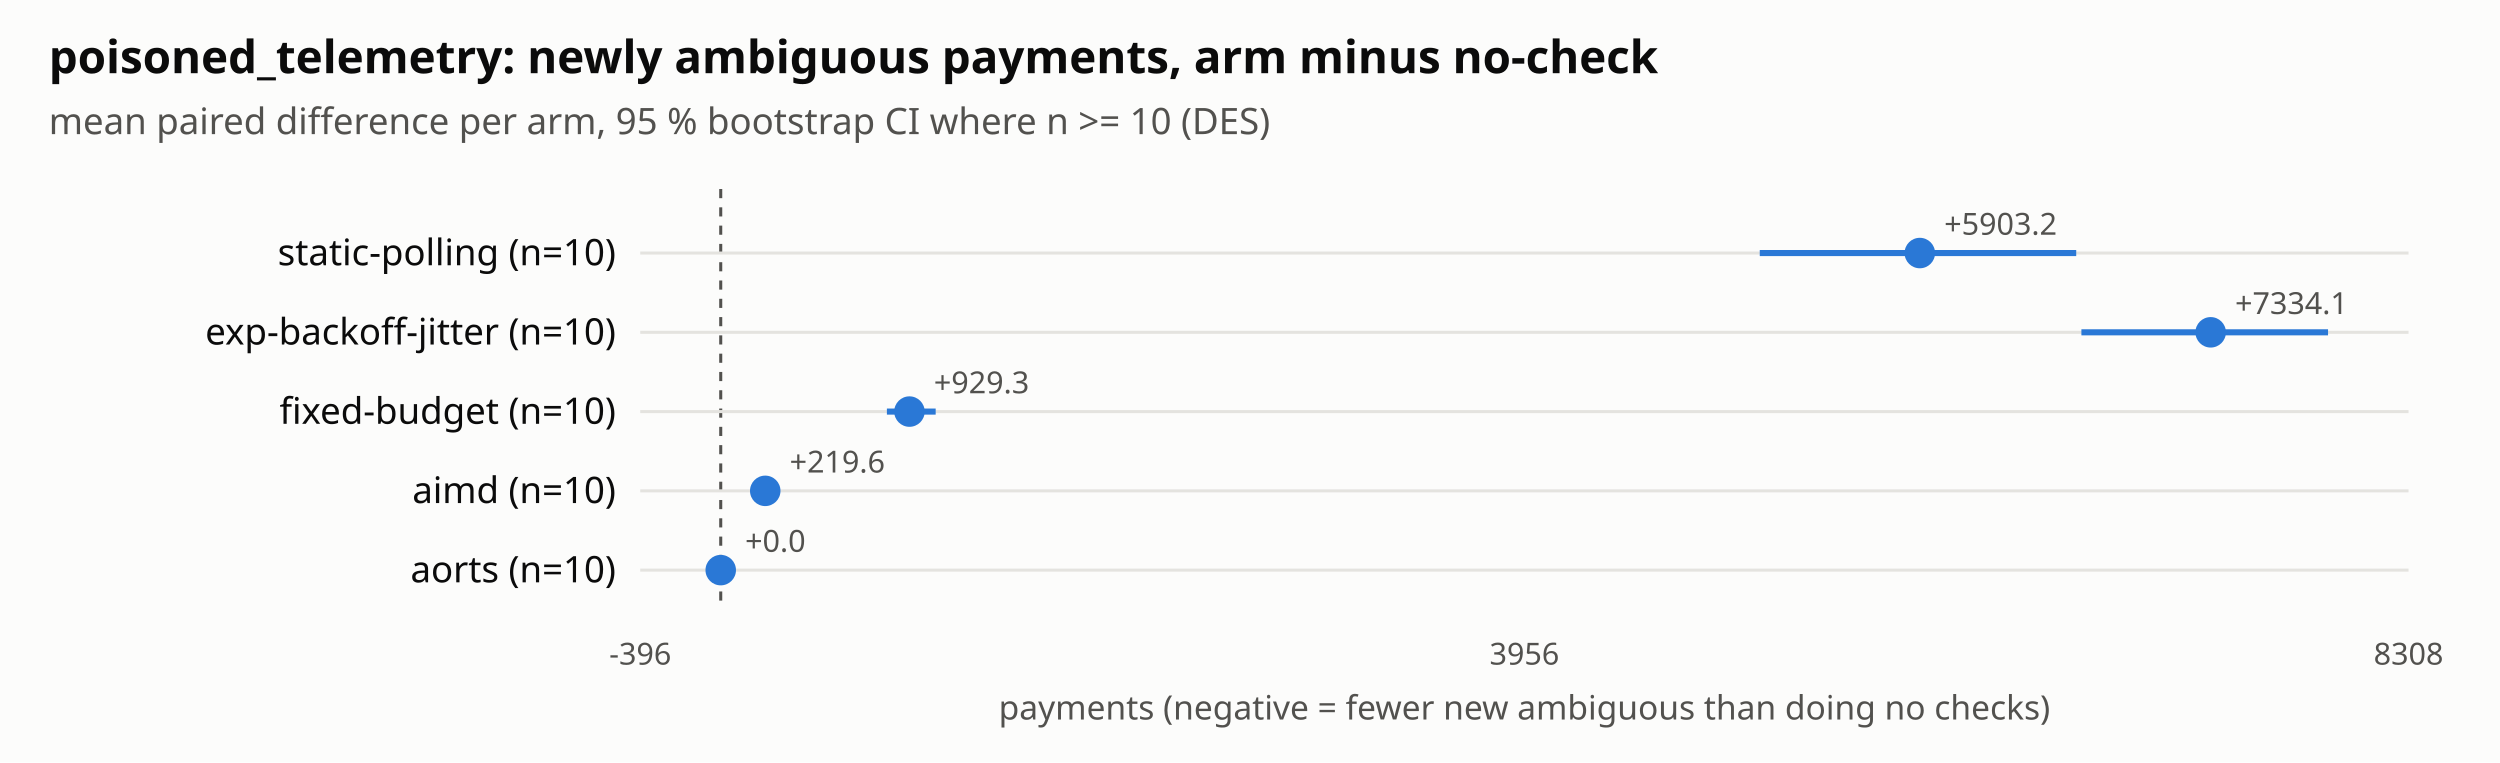
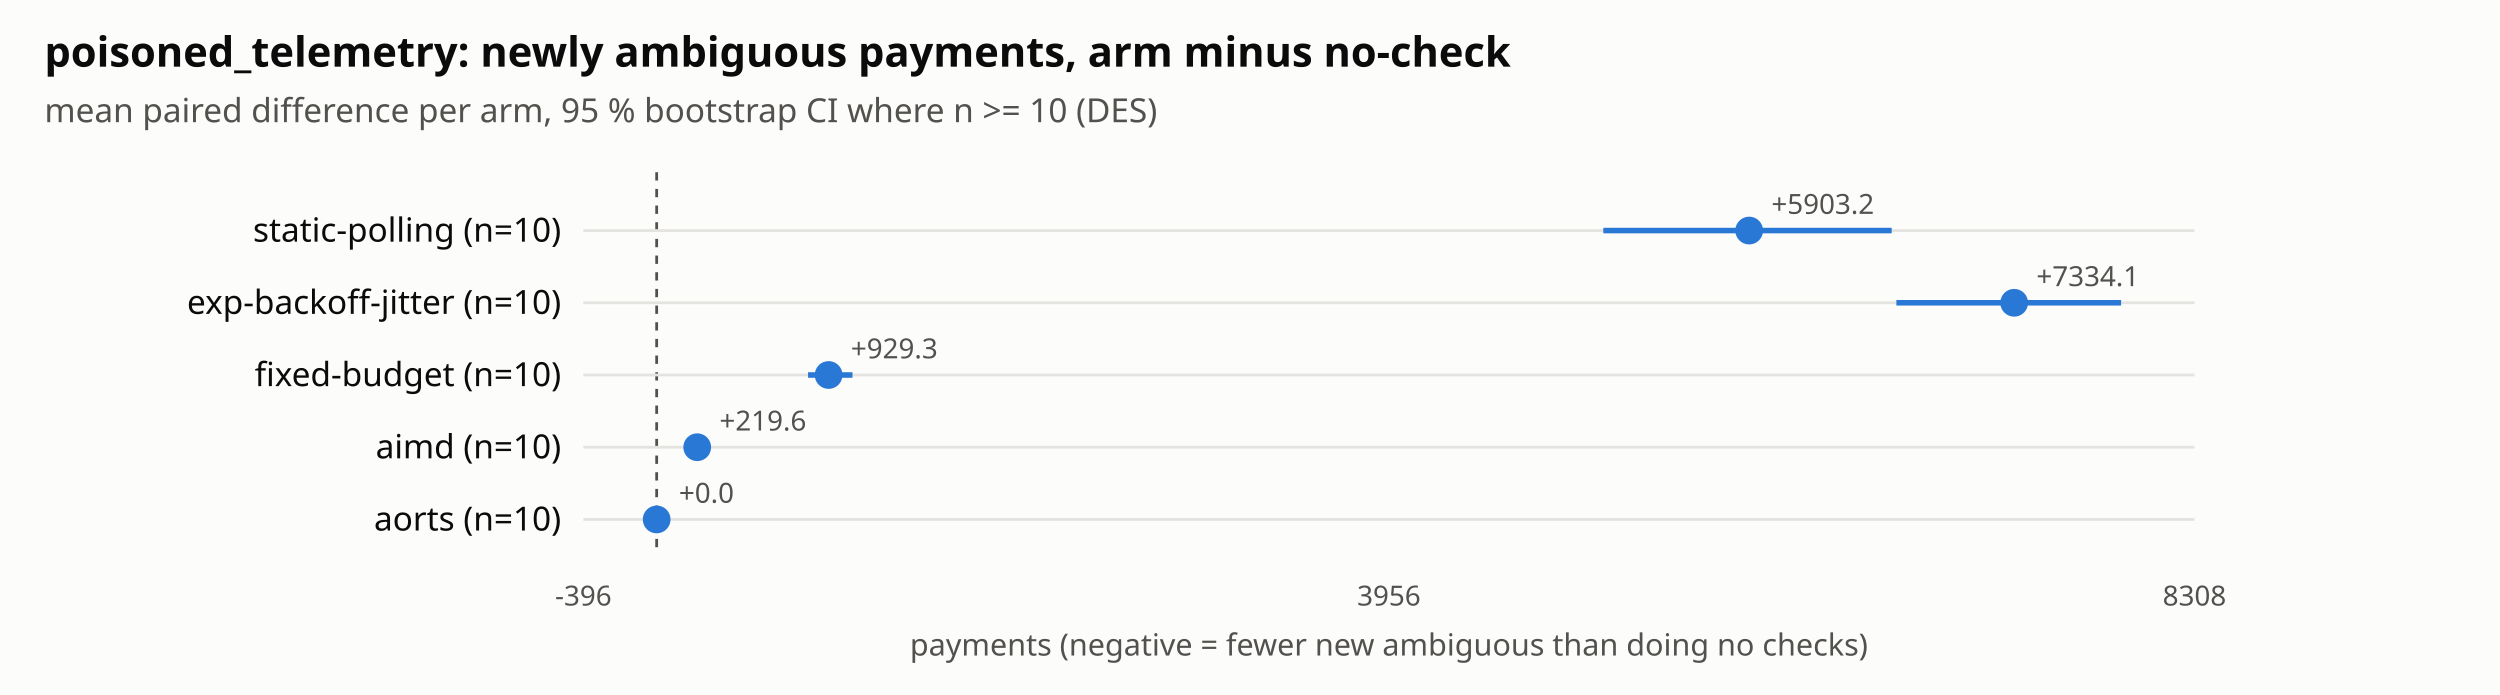
- <svg xmlns="http://www.w3.org/2000/svg" width="820" height="250" viewBox="0 0 820 250" font-family="system-ui, sans-serif">
+ <svg xmlns="http://www.w3.org/2000/svg" width="900" height="250" viewBox="0 0 900 250" font-family="system-ui, sans-serif">
  <style>.bg{fill:#fcfcfb}.t{fill:#0b0b0b}.m{fill:#52514e}.g{stroke:#e4e3df}.z{stroke:#52514e}.d{fill:#2a78d6}.w{stroke:#2a78d6}@media (prefers-color-scheme: dark){.bg{fill:#1a1a19}.t{fill:#f0efec}.m{fill:#c3c2b7}.g{stroke:#3a3936}.z{stroke:#c3c2b7}.d{fill:#3987e5}.w{stroke:#3987e5}}</style>
-   <rect class="bg" width="820" height="250" />
+   <rect class="bg" width="900" height="250" />
  <text class="t" x="16" y="24" font-size="15" font-weight="600">poisoned_telemetry: newly ambiguous payments, arm minus no-check</text>
  <text class="m" x="16" y="44" font-size="12">mean paired difference per arm, 95 % bootstrap CI where n &gt;= 10 (DES)</text>
  <line class="z" x1="236.4" y1="62" x2="236.4" y2="200" stroke-dasharray="3 3" />
  <line class="g" x1="210" y1="83.0" x2="790" y2="83.0" />
  <text class="t" x="202" y="87.0" font-size="12" text-anchor="end">static-polling (n=10)</text>
  <line class="w" x1="577.2" y1="83.0" x2="681.0" y2="83.0" stroke-width="2" />
  <circle class="d" cx="629.7" cy="83.0" r="5" />
  <text class="m" x="637.7" y="77.0" font-size="10">+5903.2</text>
  <line class="g" x1="210" y1="109.0" x2="790" y2="109.0" />
  <text class="t" x="202" y="113.0" font-size="12" text-anchor="end">exp-backoff-jitter (n=10)</text>
  <line class="w" x1="682.7" y1="109.0" x2="763.6" y2="109.0" stroke-width="2" />
  <circle class="d" cx="725.1" cy="109.0" r="5" />
  <text class="m" x="733.1" y="103.0" font-size="10">+7334.1</text>
  <line class="g" x1="210" y1="135.0" x2="790" y2="135.0" />
  <text class="t" x="202" y="139.0" font-size="12" text-anchor="end">fixed-budget (n=10)</text>
  <line class="w" x1="290.9" y1="135.0" x2="306.9" y2="135.0" stroke-width="2" />
  <circle class="d" cx="298.3" cy="135.0" r="5" />
  <text class="m" x="306.3" y="129.0" font-size="10">+929.3</text>
  <line class="g" x1="210" y1="161.0" x2="790" y2="161.0" />
  <text class="t" x="202" y="165.0" font-size="12" text-anchor="end">aimd (n=10)</text>
  <line class="w" x1="249.0" y1="161.0" x2="253.0" y2="161.0" stroke-width="2" />
  <circle class="d" cx="251.0" cy="161.0" r="5" />
  <text class="m" x="259.0" y="155.0" font-size="10">+219.6</text>
  <line class="g" x1="210" y1="187.0" x2="790" y2="187.0" />
  <text class="t" x="202" y="191.0" font-size="12" text-anchor="end">aorts (n=10)</text>
  <circle class="d" cx="236.4" cy="187.0" r="5" />
  <text class="m" x="244.4" y="181.0" font-size="10">+0.0</text>
  <text class="m" x="210.0" y="218" font-size="10" text-anchor="middle">-396</text>
  <text class="m" x="500.0" y="218" font-size="10" text-anchor="middle">3956</text>
  <text class="m" x="790.0" y="218" font-size="10" text-anchor="middle">8308</text>
  <text class="m" x="500.0" y="236" font-size="11" text-anchor="middle">payments (negative = fewer new ambiguous than doing no checks)</text>
</svg>
